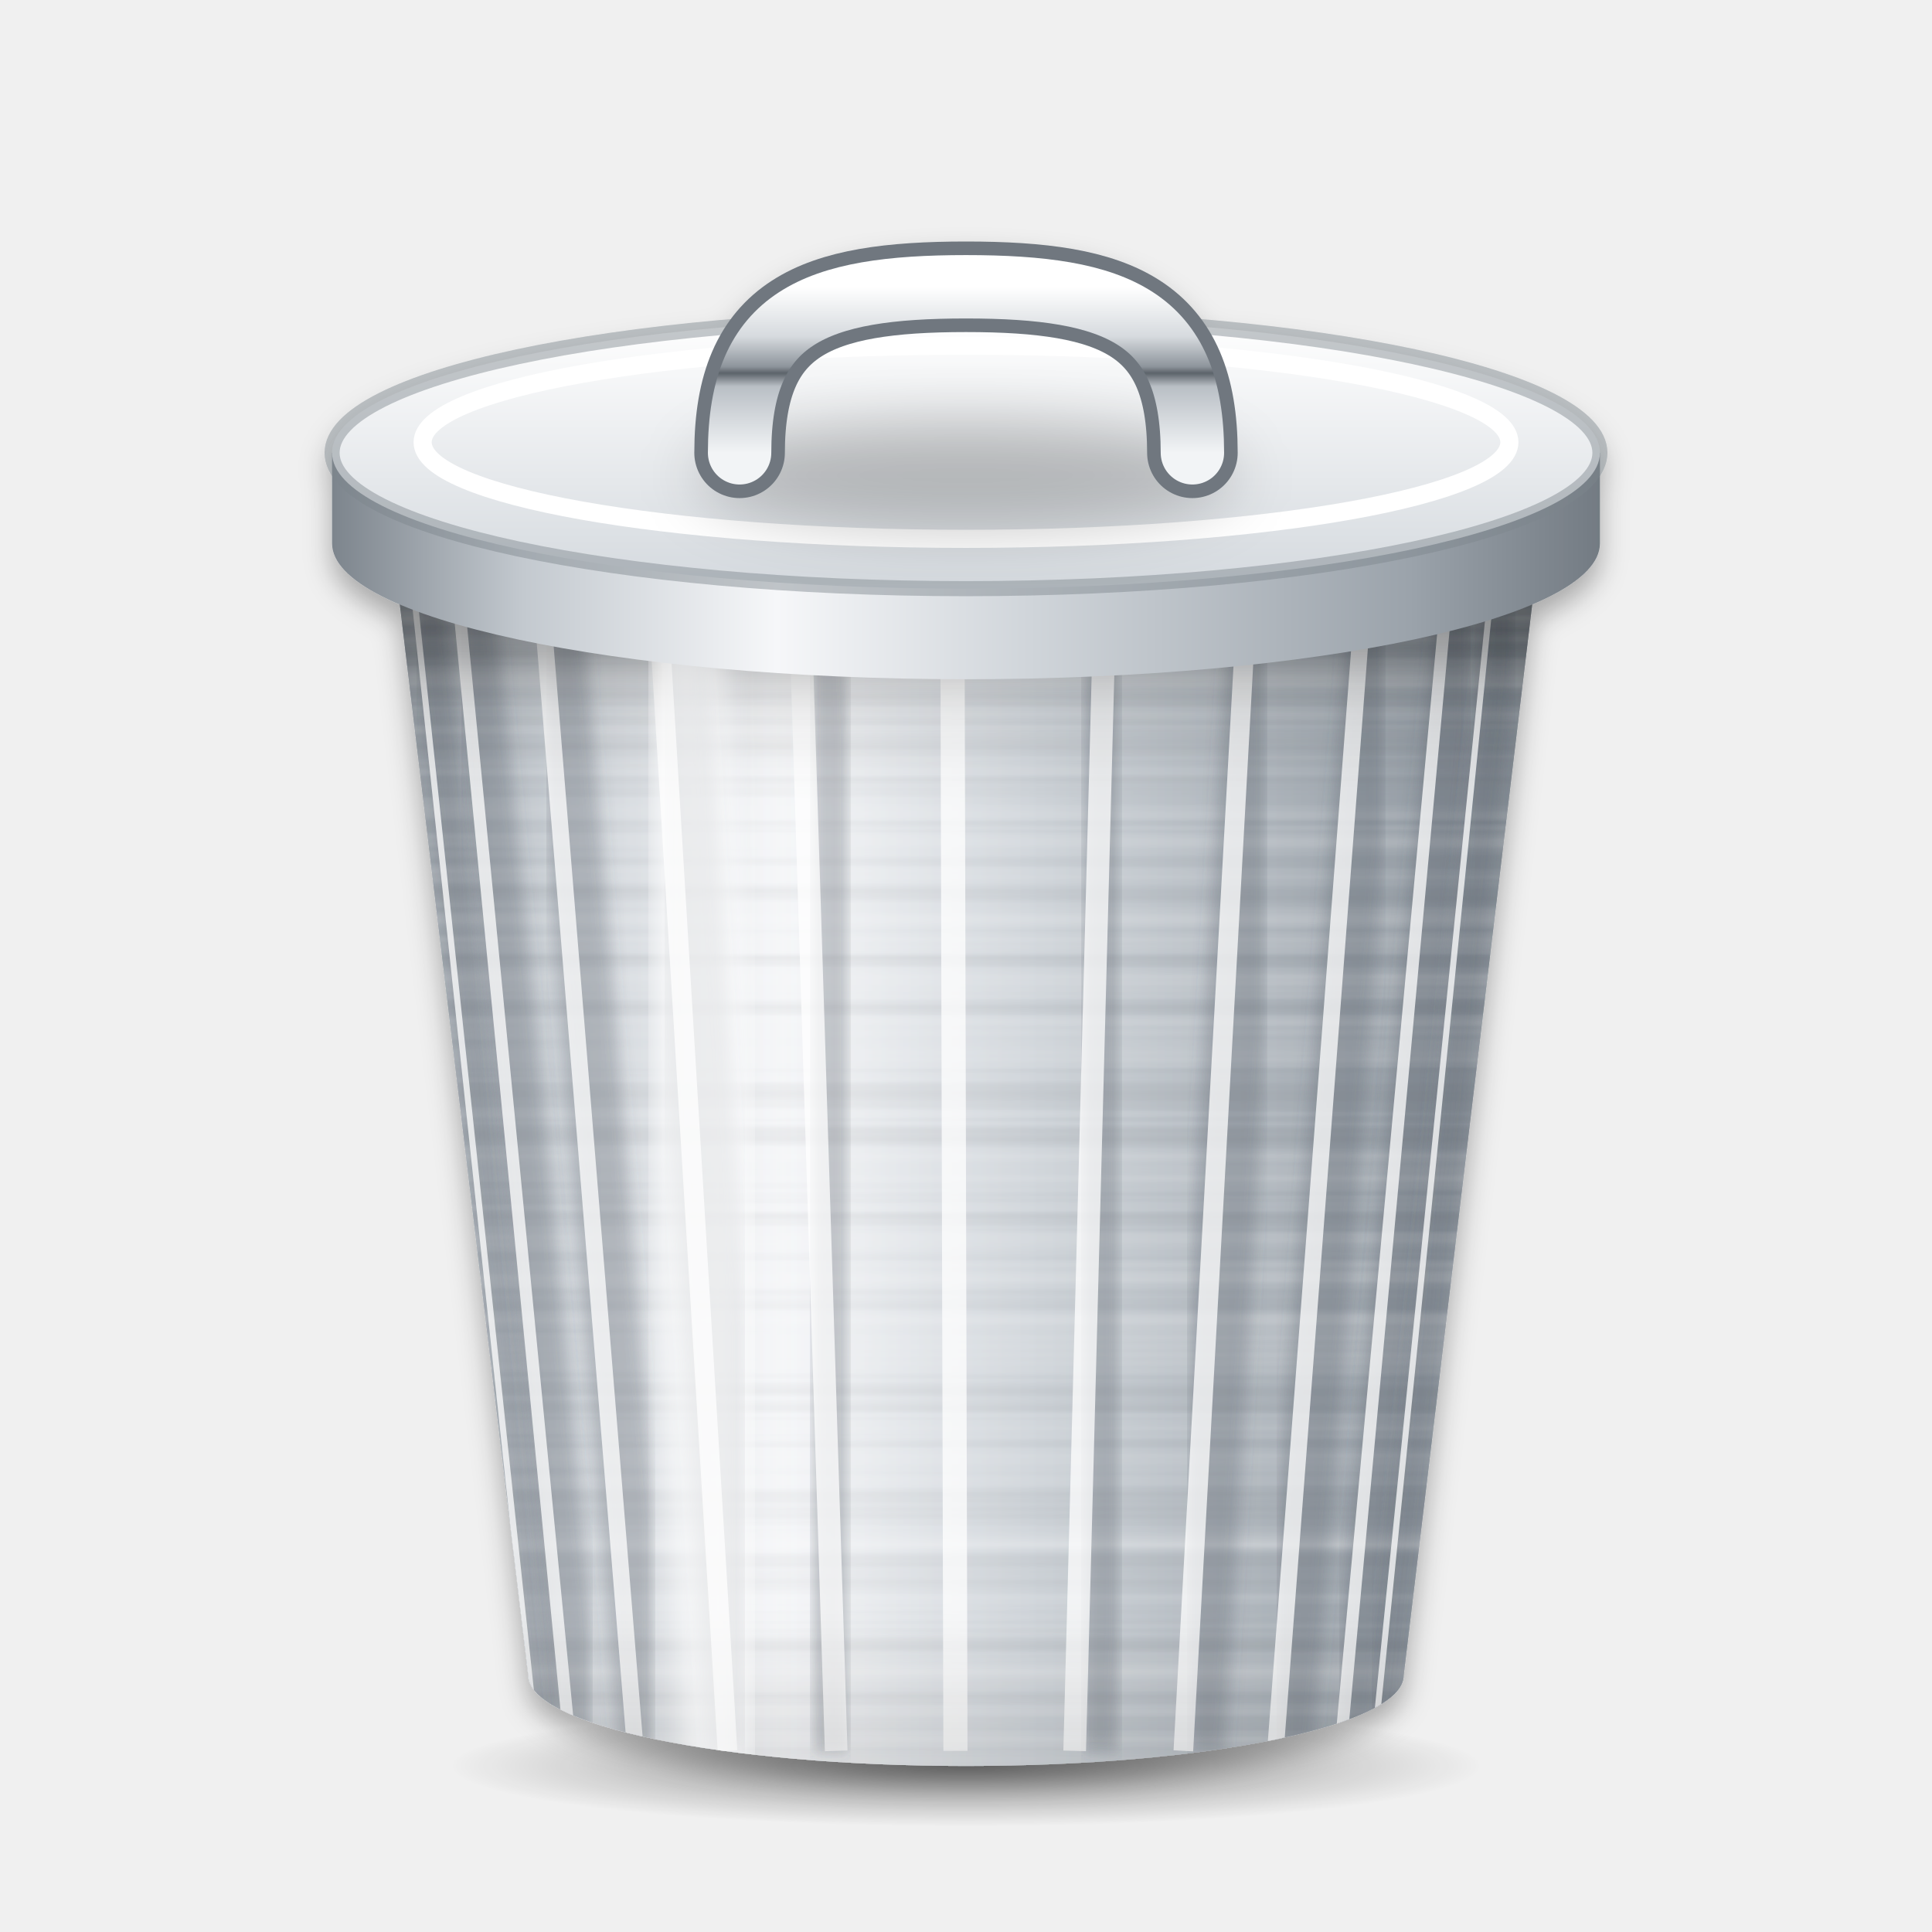
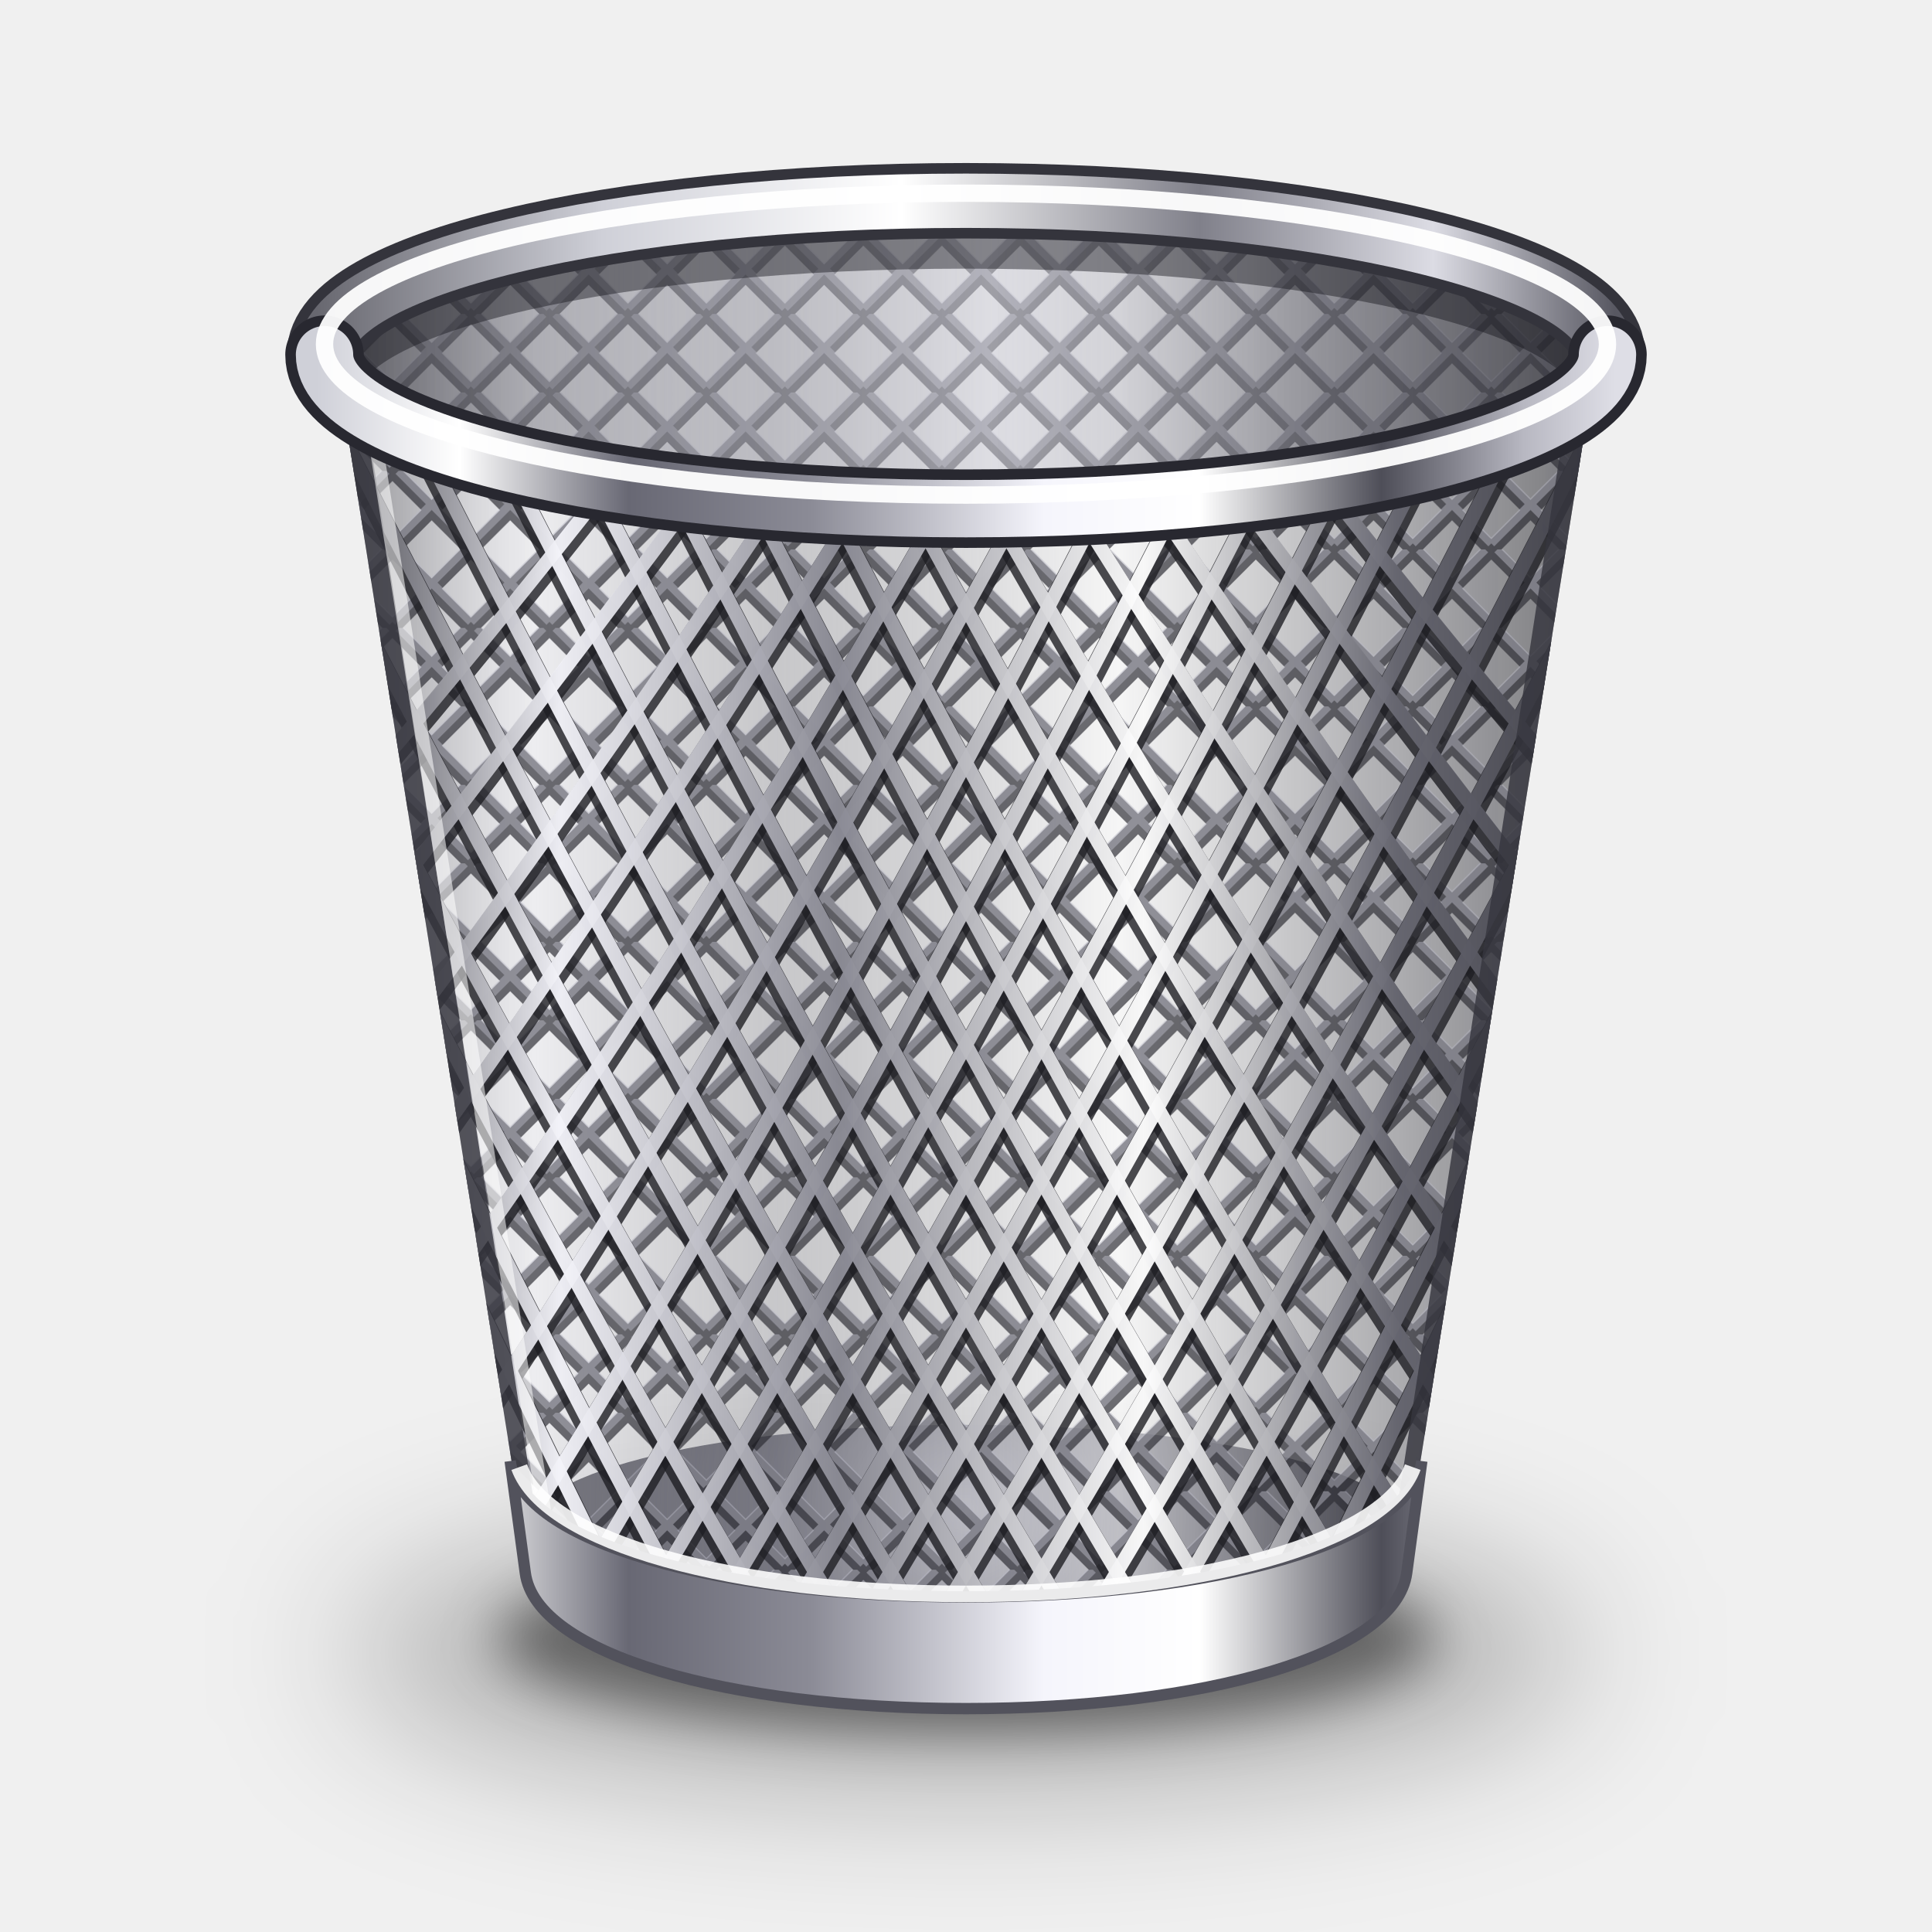
- <svg xmlns="http://www.w3.org/2000/svg" width="128" height="128" viewBox="0 0 128 128">
+ <svg xmlns="http://www.w3.org/2000/svg" viewBox="0 0 128 128" width="128" height="128">
  <defs>
-     <filter id="drop" x="-30%" y="-30%" width="160%" height="170%">
-       <feGaussianBlur in="SourceAlpha" stdDeviation="1.8" />
-       <feOffset dy="2.2" />
-       <feComponentTransfer>
-         <feFuncA type="linear" slope="0.5" />
-       </feComponentTransfer>
-       <feMerge>
-         <feMergeNode />
-         <feMergeNode in="SourceGraphic" />
-       </feMerge>
+     <filter id="floorBlur" x="-35%" y="-45%" width="170%" height="200%">
+       <feGaussianBlur stdDeviation="5.0" />
    </filter>
-     <filter id="soft" x="-30%" y="-30%" width="160%" height="160%">
-       <feGaussianBlur in="SourceAlpha" stdDeviation="0.9" />
-       <feOffset dy="1" />
-       <feComponentTransfer>
-         <feFuncA type="linear" slope="0.3" />
-       </feComponentTransfer>
-       <feMerge>
-         <feMergeNode />
-         <feMergeNode in="SourceGraphic" />
-       </feMerge>
+     <filter id="contactBlur" x="-20%" y="-30%" width="140%" height="170%">
+       <feGaussianBlur stdDeviation="1.8" />
    </filter>
-     <filter id="b05">
-       <feGaussianBlur stdDeviation="0.5" />
-     </filter>
-     <filter id="b1" x="-20%" y="-20%" width="140%" height="140%">
-       <feGaussianBlur stdDeviation="1" />
-     </filter>
-     <filter id="b2" x="-50%" y="-50%" width="200%" height="200%">
-       <feGaussianBlur stdDeviation="2" />
-     </filter>
-     <filter id="b3" x="-50%" y="-50%" width="200%" height="200%">
-       <feGaussianBlur stdDeviation="3" />
-     </filter>
-     <filter id="brush" x="0" y="0" width="100%" height="100%">
-       <feTurbulence type="fractalNoise" baseFrequency="0.003 0.7" numOctaves="3" seed="7" result="n" />
-       <feColorMatrix in="n" type="matrix" values="0 0 0 0 1 0 0 0 0 1 0 0 0 0 1 0 0 0 0.9 -0.4" result="w" />
-       <feComposite in="w" in2="SourceGraphic" operator="in" result="wi" />
-       <feColorMatrix in="n" type="matrix" values="0 0 0 0 0 0 0 0 0 0 0 0 0 0 0 0 0 0 -0.6 0.3" result="d" />
-       <feComposite in="d" in2="SourceGraphic" operator="in" result="di" />
-       <feMerge>
-         <feMergeNode in="SourceGraphic" />
-         <feMergeNode in="wi" />
-         <feMergeNode in="di" />
-       </feMerge>
-     </filter>
-     <pattern id="pin" width="2" height="2" patternUnits="userSpaceOnUse">
-       <rect width="1" height="2" fill="#9aa2aa" fill-opacity="0.2" />
+     <linearGradient id="chromeEnv" x1="21" y1="64" x2="107" y2="64" gradientUnits="userSpaceOnUse">
+       <stop offset="0.00" stop-color="#cfd0d8" />
+       <stop offset="0.11" stop-color="#ffffff" />
+       <stop offset="0.24" stop-color="#686874" />
+       <stop offset="0.38" stop-color="#8b8b96" />
+       <stop offset="0.56" stop-color="#f5f5fc" />
+       <stop offset="0.68" stop-color="#ffffff" />
+       <stop offset="0.82" stop-color="#4e4e58" />
+       <stop offset="0.93" stop-color="#b8b8c2" />
+       <stop offset="1.00" stop-color="#dedee6" />
+     </linearGradient>
+     <linearGradient id="rimInner" x1="21" y1="22" x2="107" y2="22" gradientUnits="userSpaceOnUse">
+       <stop offset="0.00" stop-color="#686870" />
+       <stop offset="0.22" stop-color="#cfd0d8" />
+       <stop offset="0.45" stop-color="#ffffff" />
+       <stop offset="0.68" stop-color="#80808a" />
+       <stop offset="0.86" stop-color="#dcdce4" />
+       <stop offset="1.00" stop-color="#585862" />
+     </linearGradient>
+     <linearGradient id="mouthInterior" x1="22" y1="23" x2="106" y2="23" gradientUnits="userSpaceOnUse">
+       <stop offset="0.00" stop-color="#3c3c44" stop-opacity="0.62" />
+       <stop offset="0.28" stop-color="#9e9ea8" stop-opacity="0.45" />
+       <stop offset="0.52" stop-color="#dcdce6" stop-opacity="0.48" />
+       <stop offset="0.78" stop-color="#666670" stop-opacity="0.50" />
+       <stop offset="1.00" stop-color="#34343c" stop-opacity="0.65" />
+     </linearGradient>
+     <linearGradient id="meshSheen" x1="22" y1="60" x2="106" y2="60" gradientUnits="userSpaceOnUse">
+       <stop offset="0.00" stop-color="#35353c" stop-opacity="0.58" />
+       <stop offset="0.16" stop-color="#e8e8f0" stop-opacity="0.34" />
+       <stop offset="0.35" stop-color="#55555e" stop-opacity="0.26" />
+       <stop offset="0.62" stop-color="#ffffff" stop-opacity="0.42" />
+       <stop offset="0.84" stop-color="#3e3e46" stop-opacity="0.38" />
+       <stop offset="1.00" stop-color="#28282e" stop-opacity="0.62" />
+     </linearGradient>
+     <linearGradient id="frontWire" x1="22" y1="60" x2="106" y2="60" gradientUnits="userSpaceOnUse">
+       <stop offset="0.00" stop-color="#484850" />
+       <stop offset="0.18" stop-color="#f4f4fa" />
+       <stop offset="0.40" stop-color="#8c8c96" />
+       <stop offset="0.64" stop-color="#ffffff" />
+       <stop offset="0.84" stop-color="#686872" />
+       <stop offset="1.00" stop-color="#42424a" />
+     </linearGradient>
+     <pattern id="backMeshPat" width="5.2" height="5.2" patternUnits="userSpaceOnUse">
+       <path d="M 0,0 L 5.2,5.2 M 5.2,0 L 0,5.2" stroke="#2c2c34" stroke-width="0.95" stroke-opacity="0.68" />
+       <path d="M 0.4,0 L 5.2,4.8 M 4.8,0 L 0,4.8" stroke="#b8b8c4" stroke-width="0.55" stroke-opacity="0.48" />
    </pattern>
-     <pattern id="pinH" width="2" height="2" patternUnits="userSpaceOnUse">
-       <rect width="2" height="1" fill="#9aa2aa" fill-opacity="0.18" />
-     </pattern>
-     <linearGradient id="gloss" x1="0" y1="0" x2="0" y2="1">
-       <stop offset="0" stop-color="#fff" stop-opacity="0.9" />
-       <stop offset="1" stop-color="#fff" stop-opacity="0" />
-     </linearGradient>
-     <linearGradient id="chrome" x1="0" y1="0" x2="0" y2="1">
-       <stop offset="0" stop-color="#ffffff" />
-       <stop offset="0.3" stop-color="#d6dade" />
-       <stop offset="0.48" stop-color="#8e959c" />
-       <stop offset="0.52" stop-color="#5c636a" />
-       <stop offset="0.6" stop-color="#b9bfc5" />
-       <stop offset="1" stop-color="#f2f4f6" />
-     </linearGradient>
-     <linearGradient id="chromeX" x1="0" y1="0" x2="1" y2="0">
-       <stop offset="0" stop-color="#6b737b" />
-       <stop offset="0.2" stop-color="#e9ecef" />
-       <stop offset="0.35" stop-color="#ffffff" />
-       <stop offset="0.55" stop-color="#9ba2a9" />
-       <stop offset="0.75" stop-color="#dfe3e7" />
-       <stop offset="1" stop-color="#6b737b" />
-     </linearGradient>
-     <radialGradient id="floor" cx="0.5" cy="0.5" r="0.5">
-       <stop offset="0" stop-color="#000" stop-opacity="0.45" />
-       <stop offset="1" stop-color="#000" stop-opacity="0" />
+     <radialGradient id="baseDish" cx="64" cy="100" r="30" gradientUnits="userSpaceOnUse">
+       <stop offset="0.0" stop-color="#bebec8" />
+       <stop offset="0.6" stop-color="#6c6c76" />
+       <stop offset="1.0" stop-color="#34343c" />
    </radialGradient>
-     <linearGradient id="tBody" x1="0" y1="0" x2="1" y2="0">
-       <stop offset="0" stop-color="#7d858d" />
-       <stop offset="0.15" stop-color="#c3c9cf" />
-       <stop offset="0.35" stop-color="#f6f7f9" />
-       <stop offset="0.55" stop-color="#d0d5da" />
-       <stop offset="0.85" stop-color="#9ba3ab" />
-       <stop offset="1" stop-color="#737b83" />
-     </linearGradient>
-     <linearGradient id="tTop" x1="0" y1="0" x2="0" y2="1">
-       <stop offset="0" stop-color="#ffffff" />
-       <stop offset="1" stop-color="#d4d9de" />
-     </linearGradient>
-     <linearGradient id="tShade" x1="0" y1="0" x2="0" y2="1">
-       <stop offset="0" stop-color="#000" stop-opacity="0.22" />
-       <stop offset="0.25" stop-color="#000" stop-opacity="0" />
-       <stop offset="0.85" stop-color="#000" stop-opacity="0" />
-       <stop offset="1" stop-color="#000" stop-opacity="0.12" />
-     </linearGradient>
-     <clipPath id="tClip">
-       <path d="M26 36L35 111a29 6 0 0 0 58 0L102 36z" />
+     <path id="basketFull" d="M 22.2,23.5 A 41.8,9.8 0 0 1 105.8,23.5 L 93.2,102.5 C 92.5,107.8 79.8,111.5 64.0,111.5 C 48.2,111.5 35.5,107.8 34.8,102.5 Z" />
+     <clipPath id="clipBasketFull">
+       <use href="#basketFull" />
+     </clipPath>
+     <path id="basketFront" d="M 22.2,23.5 A 41.8,9.8 0 0 0 105.8,23.5 L 93.2,102.5 C 92.5,107.8 79.8,111.5 64.0,111.5 C 48.2,111.5 35.5,107.8 34.8,102.5 Z" />
+     <clipPath id="clipBasketFront">
+       <use href="#basketFront" />
+     </clipPath>
+     <clipPath id="clipMouth">
+       <ellipse cx="64" cy="23.5" rx="41.8" ry="9.8" />
    </clipPath>
  </defs>
-   <ellipse cx="64" cy="117" rx="34" ry="4" fill="url(#floor)" opacity="1.0" />
-   <g filter="url(#soft)">
-     <path d="M26 36L35 111a29 6 0 0 0 58 0L102 36z" fill="url(#tBody)" />
-     <g clip-path="url(#tClip)">
-       <rect x="20" y="30" width="88" height="90" fill="url(#tBody)" filter="url(#brush)" opacity="0.6" />
-       <path d="M28.4 40L36.3 116" stroke="#4d555d" stroke-opacity="0.28" stroke-width="2.3" filter="url(#b05)" />
-       <path d="M27.5 40L35.6 116" stroke="#fff" stroke-opacity="0.75" stroke-width="0.4" />
-       <path d="M31.3 40L38.5 116" stroke="#4d555d" stroke-opacity="0.28" stroke-width="3.0" filter="url(#b05)" />
-       <path d="M30.4 40L37.8 116" stroke="#fff" stroke-opacity="0.75" stroke-width="0.8" />
-       <path d="M36.8 40L42.8 116" stroke="#4d555d" stroke-opacity="0.28" stroke-width="3.6" filter="url(#b05)" />
-       <path d="M35.9 40L42.1 116" stroke="#fff" stroke-opacity="0.75" stroke-width="1.1" />
-       <path d="M44.5 40L48.9 116" stroke="#4d555d" stroke-opacity="0.28" stroke-width="4.1" filter="url(#b05)" />
-       <path d="M43.6 40L48.2 116" stroke="#fff" stroke-opacity="0.75" stroke-width="1.3" />
-       <path d="M53.9 40L56.1 116" stroke="#4d555d" stroke-opacity="0.28" stroke-width="4.4" filter="url(#b05)" />
-       <path d="M53.0 40L55.4 116" stroke="#fff" stroke-opacity="0.75" stroke-width="1.5" />
-       <path d="M64.0 40L64.0 116" stroke="#4d555d" stroke-opacity="0.28" stroke-width="4.5" filter="url(#b05)" />
-       <path d="M63.1 40L63.3 116" stroke="#fff" stroke-opacity="0.75" stroke-width="1.6" />
-       <path d="M74.1 40L71.9 116" stroke="#4d555d" stroke-opacity="0.28" stroke-width="4.4" filter="url(#b05)" />
-       <path d="M73.2 40L71.2 116" stroke="#fff" stroke-opacity="0.75" stroke-width="1.5" />
-       <path d="M83.5 40L79.1 116" stroke="#4d555d" stroke-opacity="0.28" stroke-width="4.1" filter="url(#b05)" />
-       <path d="M82.6 40L78.4 116" stroke="#fff" stroke-opacity="0.75" stroke-width="1.3" />
-       <path d="M91.2 40L85.2 116" stroke="#4d555d" stroke-opacity="0.28" stroke-width="3.6" filter="url(#b05)" />
-       <path d="M90.3 40L84.5 116" stroke="#fff" stroke-opacity="0.75" stroke-width="1.1" />
-       <path d="M96.7 40L89.5 116" stroke="#4d555d" stroke-opacity="0.28" stroke-width="3.0" filter="url(#b05)" />
-       <path d="M95.8 40L88.8 116" stroke="#fff" stroke-opacity="0.75" stroke-width="0.8" />
-       <path d="M99.6 40L91.7 116" stroke="#4d555d" stroke-opacity="0.28" stroke-width="2.3" filter="url(#b05)" />
-       <path d="M98.7 40L91.0 116" stroke="#fff" stroke-opacity="0.75" stroke-width="0.4" />
-       <rect x="20" y="30" width="88" height="90" fill="url(#tShade)" />
-       <rect x="20" y="34" width="88" height="10" fill="#000" fill-opacity="0.28" filter="url(#b2)" />
-       <path d="M44 38L49 118" stroke="#fff" stroke-width="7" stroke-opacity="0.7" filter="url(#b1)" />
+   <ellipse cx="64" cy="109.5" rx="41" ry="9.0" fill="#000000" fill-opacity="0.28" filter="url(#floorBlur)" />
+   <ellipse cx="64" cy="108.5" rx="31" ry="6.2" fill="#000000" fill-opacity="0.46" filter="url(#contactBlur)" />
+   <ellipse cx="64" cy="101.2" rx="29.0" ry="6.8" fill="url(#baseDish)" />
+   <g clip-path="url(#clipBasketFull)">
+     <rect x="20" y="12" width="88" height="102" fill="url(#meshSheen)" />
+     <rect x="20" y="12" width="88" height="102" fill="url(#backMeshPat)" />
+   </g>
+   <g clip-path="url(#clipMouth)">
+     <ellipse cx="64" cy="23.5" rx="41.8" ry="9.8" fill="url(#mouthInterior)" />
+     <ellipse cx="64" cy="26.0" rx="41.5" ry="9.5" fill="none" stroke="#18181e" stroke-width="2.6" stroke-opacity="0.45" />
+   </g>
+   <g clip-path="url(#clipBasketFront)">
+     <g fill="none" stroke="#1e1e24" stroke-width="1.45" stroke-opacity="0.80">
+       <path d="M 10,24 Q 32,68 56,108" />
+       <path d="M 15,24 Q 37,68 61,108" />
+       <path d="M 20,24 Q 42,68 66,108" />
+       <path d="M 25,24 Q 47,68 71,108" />
+       <path d="M 30,24 Q 52,68 76,108" />
+       <path d="M 35,24 Q 57,68 81,108" />
+       <path d="M 40,24 Q 62,68 86,108" />
+       <path d="M 45,24 Q 67,68 91,108" />
+       <path d="M 50,24 Q 72,68 96,106" />
+       <path d="M 55,24 Q 77,66 100,100" />
+       <path d="M 60,24 Q 82,64 103,92" />
+       <path d="M 65,24 Q 87,60 105,84" />
+       <path d="M 70,24 Q 91,56 106,75" />
+       <path d="M 75,24 Q 95,51 107,66" />
+       <path d="M 81,24 Q 98,46 108,57" />
+       <path d="M 14,38 Q 31,74 51,108" />
+       <path d="M 18,52 Q 31,80 46,108" />
+       <path d="M 22,66 Q 32,88 41,106" />
+       <path d="M 118,24 Q 96,68 72,108" />
+       <path d="M 113,24 Q 91,68 67,108" />
+       <path d="M 108,24 Q 86,68 62,108" />
+       <path d="M 103,24 Q 81,68 57,108" />
+       <path d="M 98,24 Q 76,68 52,108" />
+       <path d="M 93,24 Q 71,68 47,108" />
+       <path d="M 88,24 Q 66,68 42,108" />
+       <path d="M 83,24 Q 61,68 37,108" />
+       <path d="M 78,24 Q 56,68 32,106" />
+       <path d="M 73,24 Q 51,66 28,100" />
+       <path d="M 68,24 Q 46,64 25,92" />
+       <path d="M 63,24 Q 41,60 23,84" />
+       <path d="M 58,24 Q 37,56 22,75" />
+       <path d="M 53,24 Q 33,51 21,66" />
+       <path d="M 47,24 Q 30,46 20,57" />
+       <path d="M 114,38 Q 97,74 77,108" />
+       <path d="M 110,52 Q 97,80 82,108" />
+       <path d="M 106,66 Q 96,88 87,106" />
    </g>
-     <path d="M22 30v6a42 9 0 0 0 84 0v-6z" fill="url(#tBody)" />
-     <ellipse cx="64" cy="30" rx="42" ry="9" fill="url(#tTop)" />
-     <ellipse cx="64" cy="30" rx="42" ry="9" fill="none" stroke="#7d858d" stroke-opacity="0.45" />
-     <ellipse cx="64" cy="29.3" rx="36" ry="6.4" fill="none" stroke="#fff" stroke-width="1.2" />
-     <ellipse cx="64" cy="31.5" rx="18" ry="3.6" fill="#000" fill-opacity="0.22" filter="url(#b2)" />
-     <path d="M49 30c0-9 5-11 15-11s15 2 15 11" fill="none" stroke="#6f777f" stroke-width="6" stroke-linecap="round" />
-     <path d="M49 30c0-9 5-11 15-11s15 2 15 11" fill="none" stroke="url(#chrome)" stroke-width="4.2" stroke-linecap="round" />
+     <g fill="none" stroke="url(#frontWire)" stroke-width="0.92" stroke-opacity="0.96">
+       <path d="M 10,23.5 Q 32,67.5 56,107.5" />
+       <path d="M 15,23.5 Q 37,67.5 61,107.5" />
+       <path d="M 20,23.5 Q 42,67.5 66,107.5" />
+       <path d="M 25,23.5 Q 47,67.5 71,107.5" />
+       <path d="M 30,23.5 Q 52,67.5 76,107.5" />
+       <path d="M 35,23.5 Q 57,67.5 81,107.5" />
+       <path d="M 40,23.5 Q 62,67.5 86,107.5" />
+       <path d="M 45,23.5 Q 67,67.5 91,107.5" />
+       <path d="M 50,23.5 Q 72,67.5 96,105.5" />
+       <path d="M 55,23.5 Q 77,65.5 100,99.5" />
+       <path d="M 60,23.5 Q 82,63.5 103,91.5" />
+       <path d="M 65,23.5 Q 87,59.5 105,83.5" />
+       <path d="M 70,23.5 Q 91,55.5 106,74.5" />
+       <path d="M 75,23.5 Q 95,50.5 107,65.5" />
+       <path d="M 81,23.5 Q 98,45.5 108,56.5" />
+       <path d="M 14,37.5 Q 31,73.5 51,107.5" />
+       <path d="M 18,51.5 Q 31,79.5 46,107.5" />
+       <path d="M 22,65.5 Q 32,87.5 41,105.5" />
+       <path d="M 118,23.5 Q 96,67.5 72,107.5" />
+       <path d="M 113,23.5 Q 91,67.5 67,107.5" />
+       <path d="M 108,23.5 Q 86,67.5 62,107.5" />
+       <path d="M 103,23.5 Q 81,67.5 57,107.5" />
+       <path d="M 98,23.5 Q 76,67.5 52,107.5" />
+       <path d="M 93,23.5 Q 71,67.5 47,107.5" />
+       <path d="M 88,23.5 Q 66,67.5 42,107.5" />
+       <path d="M 83,23.5 Q 61,67.5 37,107.5" />
+       <path d="M 78,23.5 Q 56,67.5 32,105.5" />
+       <path d="M 73,23.5 Q 51,65.5 28,99.5" />
+       <path d="M 68,23.5 Q 46,63.5 25,91.5" />
+       <path d="M 63,23.5 Q 41,59.5 23,83.5" />
+       <path d="M 58,23.5 Q 37,55.5 22,74.5" />
+       <path d="M 53,23.5 Q 33,50.5 21,65.5" />
+       <path d="M 47,23.5 Q 30,45.5 20,56.5" />
+       <path d="M 114,37.5 Q 97,73.5 77,107.5" />
+       <path d="M 110,51.5 Q 97,79.5 82,107.5" />
+       <path d="M 106,65.5 Q 96,87.5 87,105.5" />
+     </g>
+     <line x1="22.8" y1="24" x2="35.0" y2="103" stroke="#36363e" stroke-width="1.8" stroke-opacity="0.82" />
+     <line x1="105.2" y1="24" x2="93.0" y2="103" stroke="#36363e" stroke-width="1.8" stroke-opacity="0.82" />
+     <line x1="24.2" y1="25" x2="36.2" y2="101" stroke="#ffffff" stroke-width="0.9" stroke-opacity="0.55" />
  </g>
+   <path d="M 33.8,96.8 C 34.5,102.2 47.6,105.8 64.0,105.8 C 80.4,105.8 93.5,102.2 94.2,96.8 L 93.2,104.2 C 92.5,109.6 79.8,113.2 64.0,113.2 C 48.2,113.2 35.5,109.6 34.8,104.2 Z" fill="url(#chromeEnv)" stroke="#52525c" stroke-width="0.75" />
+   <path d="M 34.4,97.2 C 36.2,102.2 48.6,105.6 64.0,105.6 C 79.4,105.6 91.8,102.2 93.6,97.2" fill="none" stroke="#ffffff" stroke-width="1.1" opacity="0.88" />
+   <ellipse cx="64" cy="23.5" rx="42.5" ry="10.2" fill="none" stroke="#34343c" stroke-width="5.0" />
+   <ellipse cx="64" cy="23.5" rx="42.5" ry="10.2" fill="none" stroke="url(#rimInner)" stroke-width="3.6" />
+   <path d="M 21.5,23.5 A 42.5,10.2 0 0 0 106.5,23.5" fill="none" stroke="#282830" stroke-width="5.2" stroke-linecap="round" />
+   <path d="M 21.5,23.5 A 42.5,10.2 0 0 0 106.5,23.5" fill="none" stroke="url(#chromeEnv)" stroke-width="3.8" stroke-linecap="round" />
+   <ellipse cx="64" cy="22.8" rx="42.5" ry="10.0" fill="none" stroke="#ffffff" stroke-width="1.15" opacity="0.94" />
</svg>
